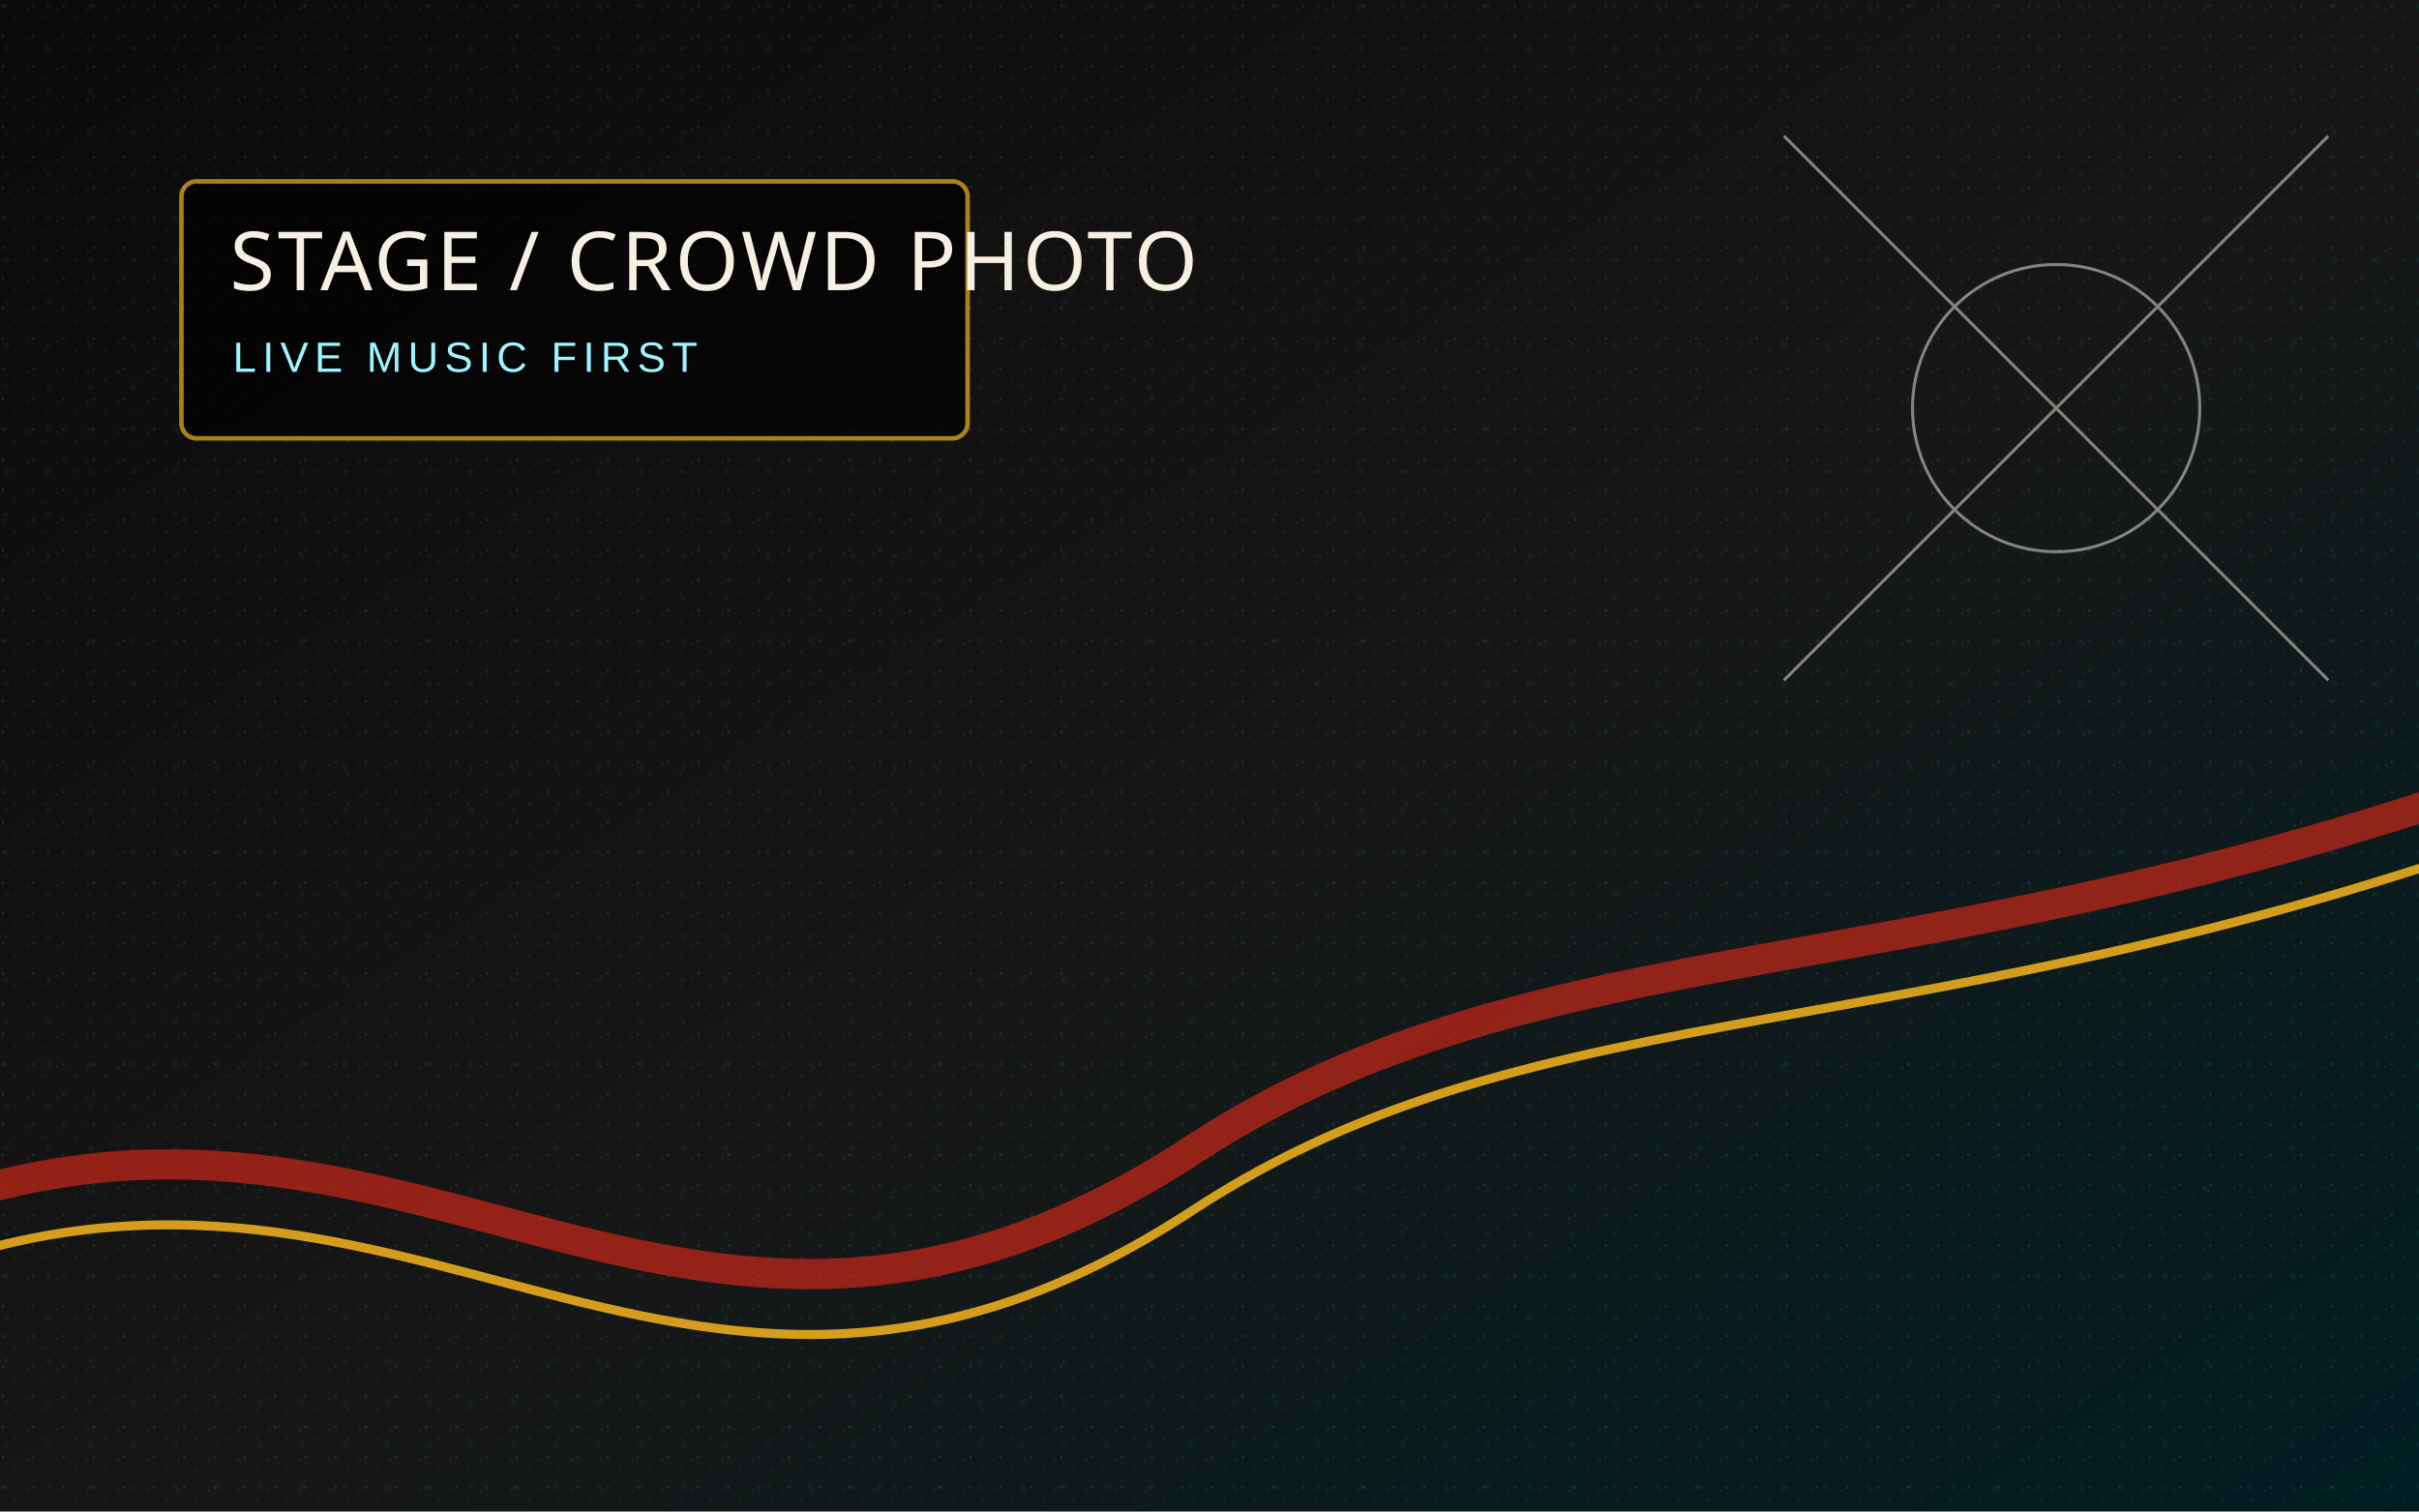
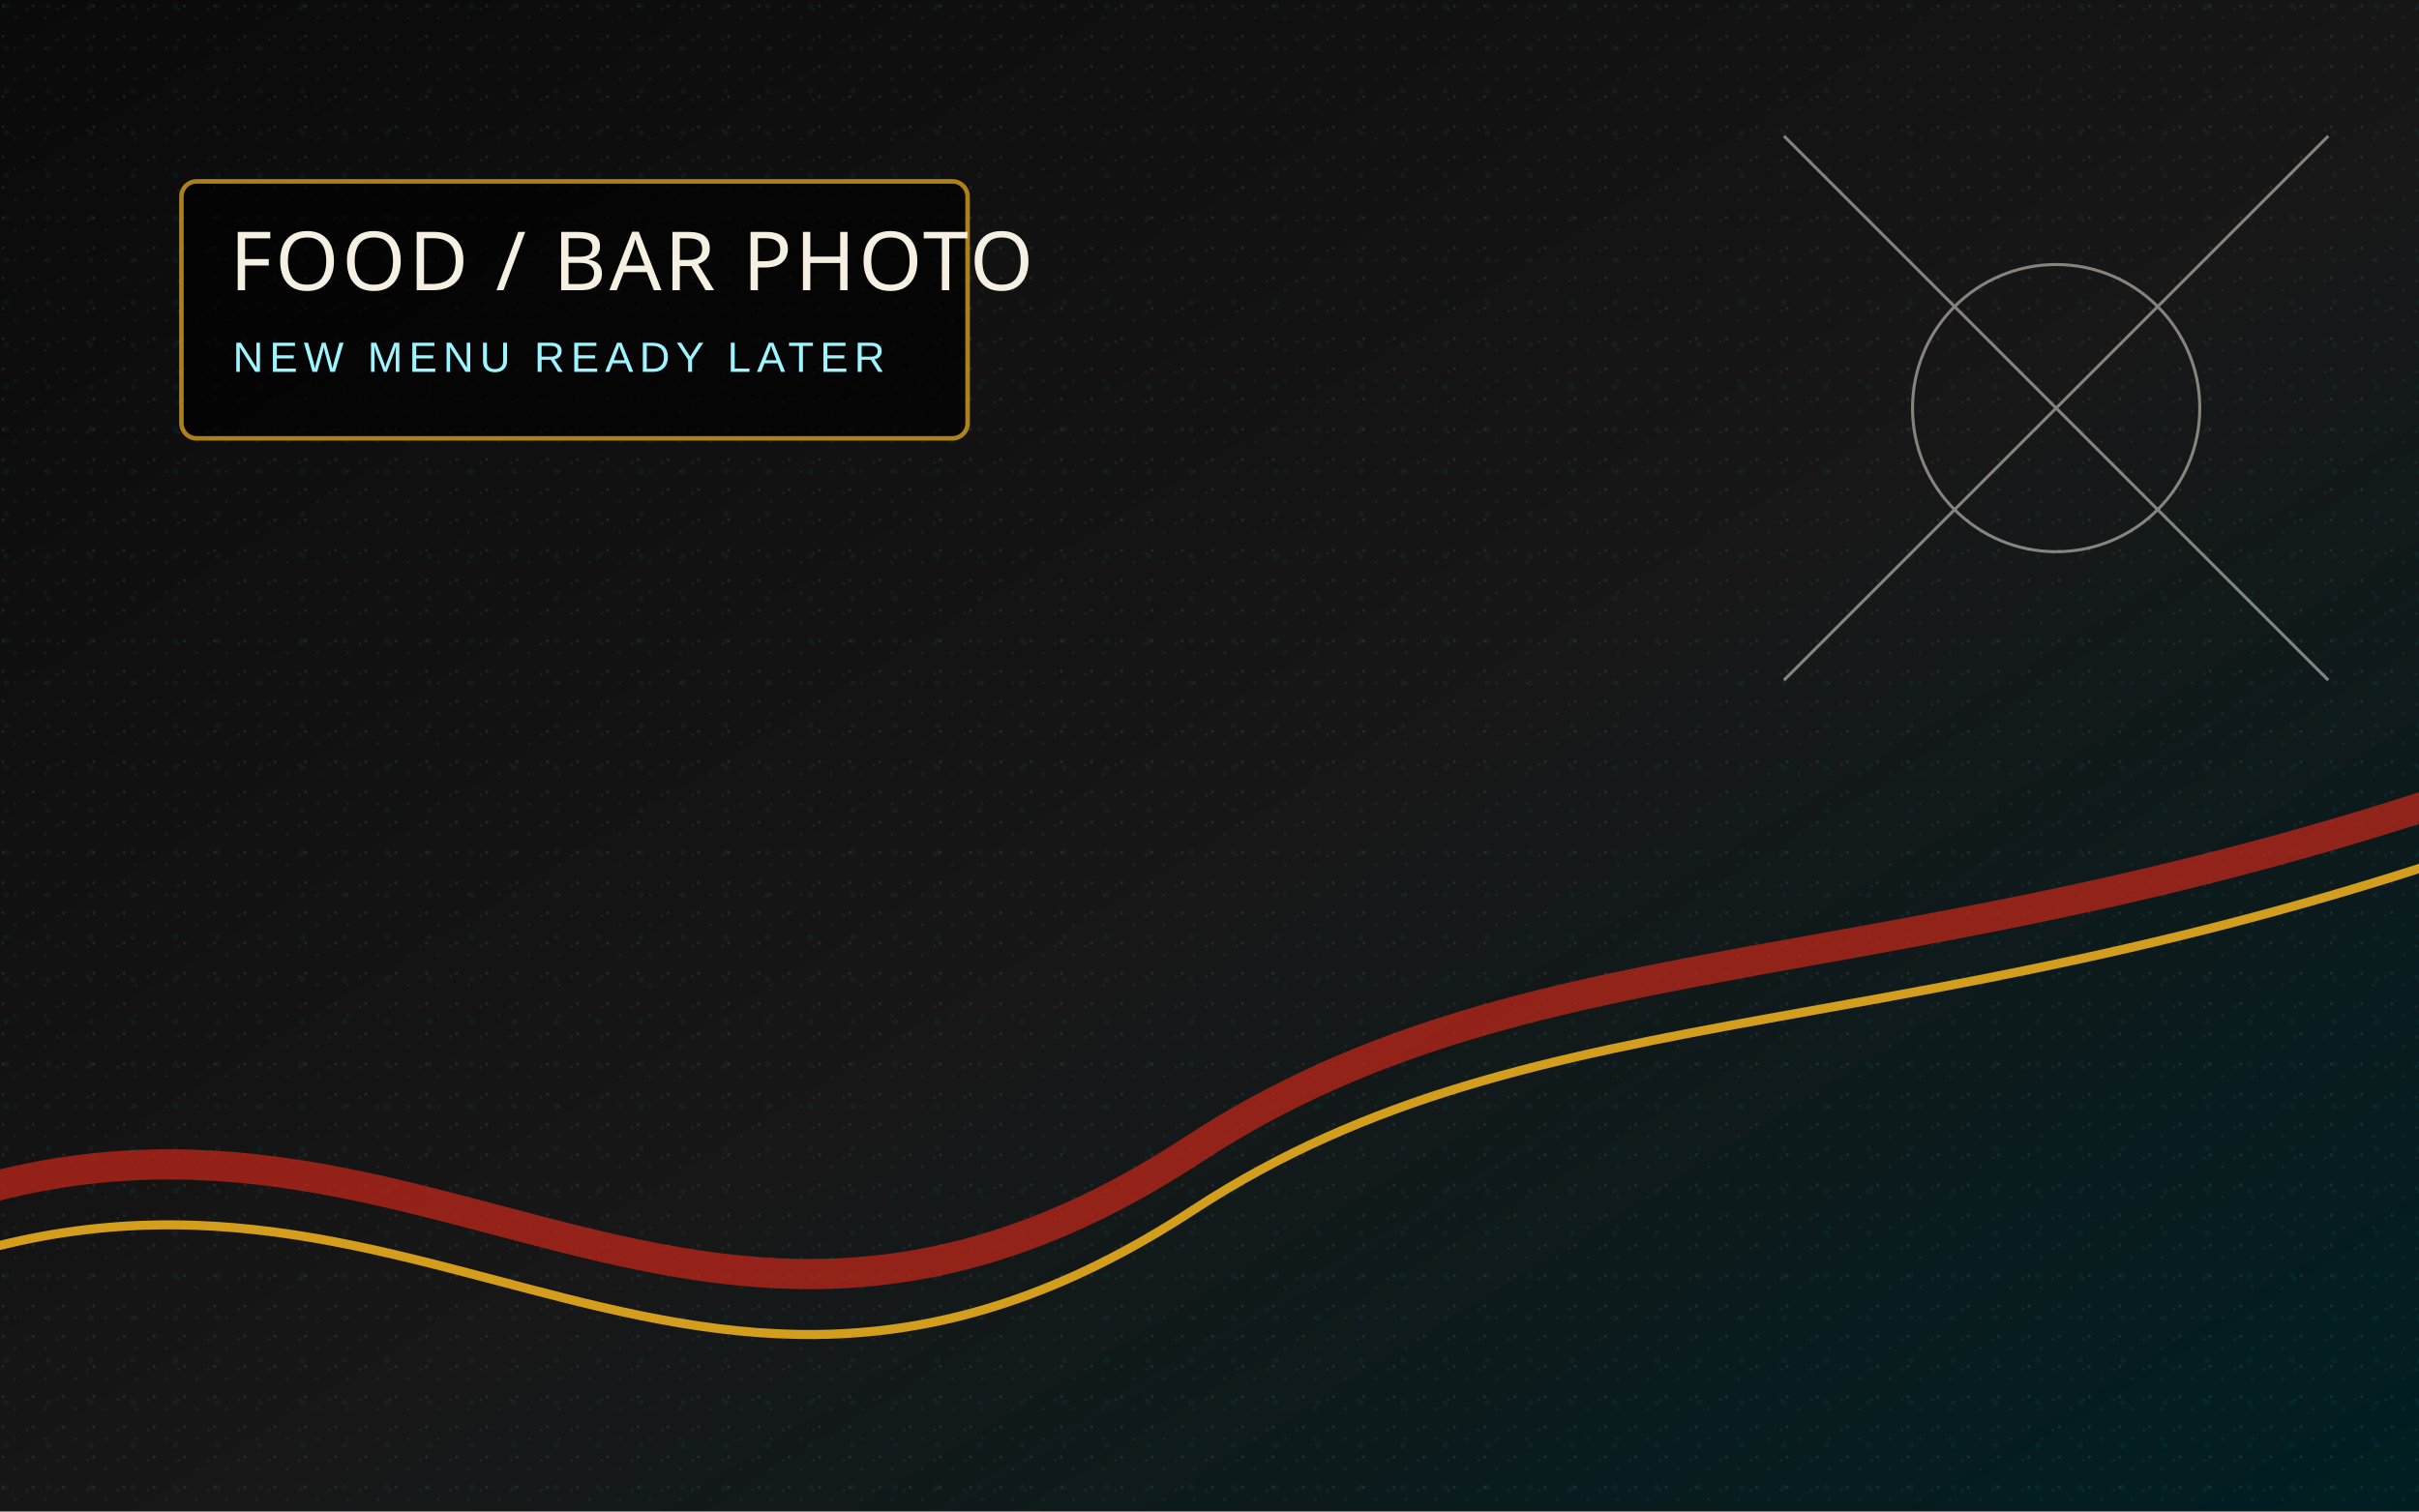
- <svg xmlns="http://www.w3.org/2000/svg" viewBox="0 0 1600 1000" role="img" aria-label="STAGE / CROWD PHOTO">
+ <svg xmlns="http://www.w3.org/2000/svg" viewBox="0 0 1600 1000" role="img" aria-label="FOOD / BAR PHOTO">
  <defs>
    <linearGradient id="g" x1="0" x2="1" y1="0" y2="1">
      <stop offset="0" stop-color="#0A0A0A" />
      <stop offset="0.55" stop-color="#171717" />
      <stop offset="1" stop-color="#001e22" />
    </linearGradient>
    <pattern id="grain" width="20" height="20" patternUnits="userSpaceOnUse">
      <circle cx="2" cy="4" r="1" fill="#fff" opacity=".08" />
      <circle cx="10" cy="12" r="1" fill="#fff" opacity=".045" />
      <circle cx="18" cy="6" r="1" fill="#fff" opacity=".05" />
    </pattern>
    <pattern id="dots" width="28" height="28" patternUnits="userSpaceOnUse">
      <circle cx="4" cy="4" r="2" fill="#009B9B" opacity=".16" />
    </pattern>
  </defs>
  <rect width="1600" height="1000" fill="url(#g)" />
  <rect width="1600" height="1000" fill="url(#grain)" />
  <rect x="0" y="0" width="1600" height="1000" fill="url(#dots)" opacity=".45" />
  <path d="M-100 820 C260 650 440 990 790 760 C1020 610 1270 660 1700 500" fill="none" stroke="#D72819" stroke-width="20" opacity=".65" />
  <path d="M-100 860 C260 690 440 1030 790 800 C1020 650 1270 700 1700 540" fill="none" stroke="#F6B51D" stroke-width="6" opacity=".85" />
  <g transform="translate(120 120)">
    <rect x="0" y="0" width="520" height="170" rx="10" fill="#000" opacity=".68" stroke="#F6B51D" stroke-width="3" />
-     <text x="32" y="72" font-family="Arial Black, Impact, sans-serif" font-size="54" fill="#F5F0E1" letter-spacing="2">STAGE / CROWD PHOTO</text>
-     <text x="34" y="126" font-family="Arial, sans-serif" font-size="28" fill="#9DF6FF" letter-spacing="4">LIVE MUSIC FIRST</text>
+     <text x="32" y="72" font-family="Arial Black, Impact, sans-serif" font-size="54" fill="#F5F0E1" letter-spacing="2">FOOD / BAR PHOTO</text>
+     <text x="34" y="126" font-family="Arial, sans-serif" font-size="28" fill="#9DF6FF" letter-spacing="4">NEW MENU READY LATER</text>
  </g>
  <g opacity=".5" stroke="#F5F0E1" stroke-width="2">
    <line x1="1180" y1="90" x2="1540" y2="450" />
    <line x1="1540" y1="90" x2="1180" y2="450" />
    <circle cx="1360" cy="270" r="95" fill="none" />
  </g>
</svg>
